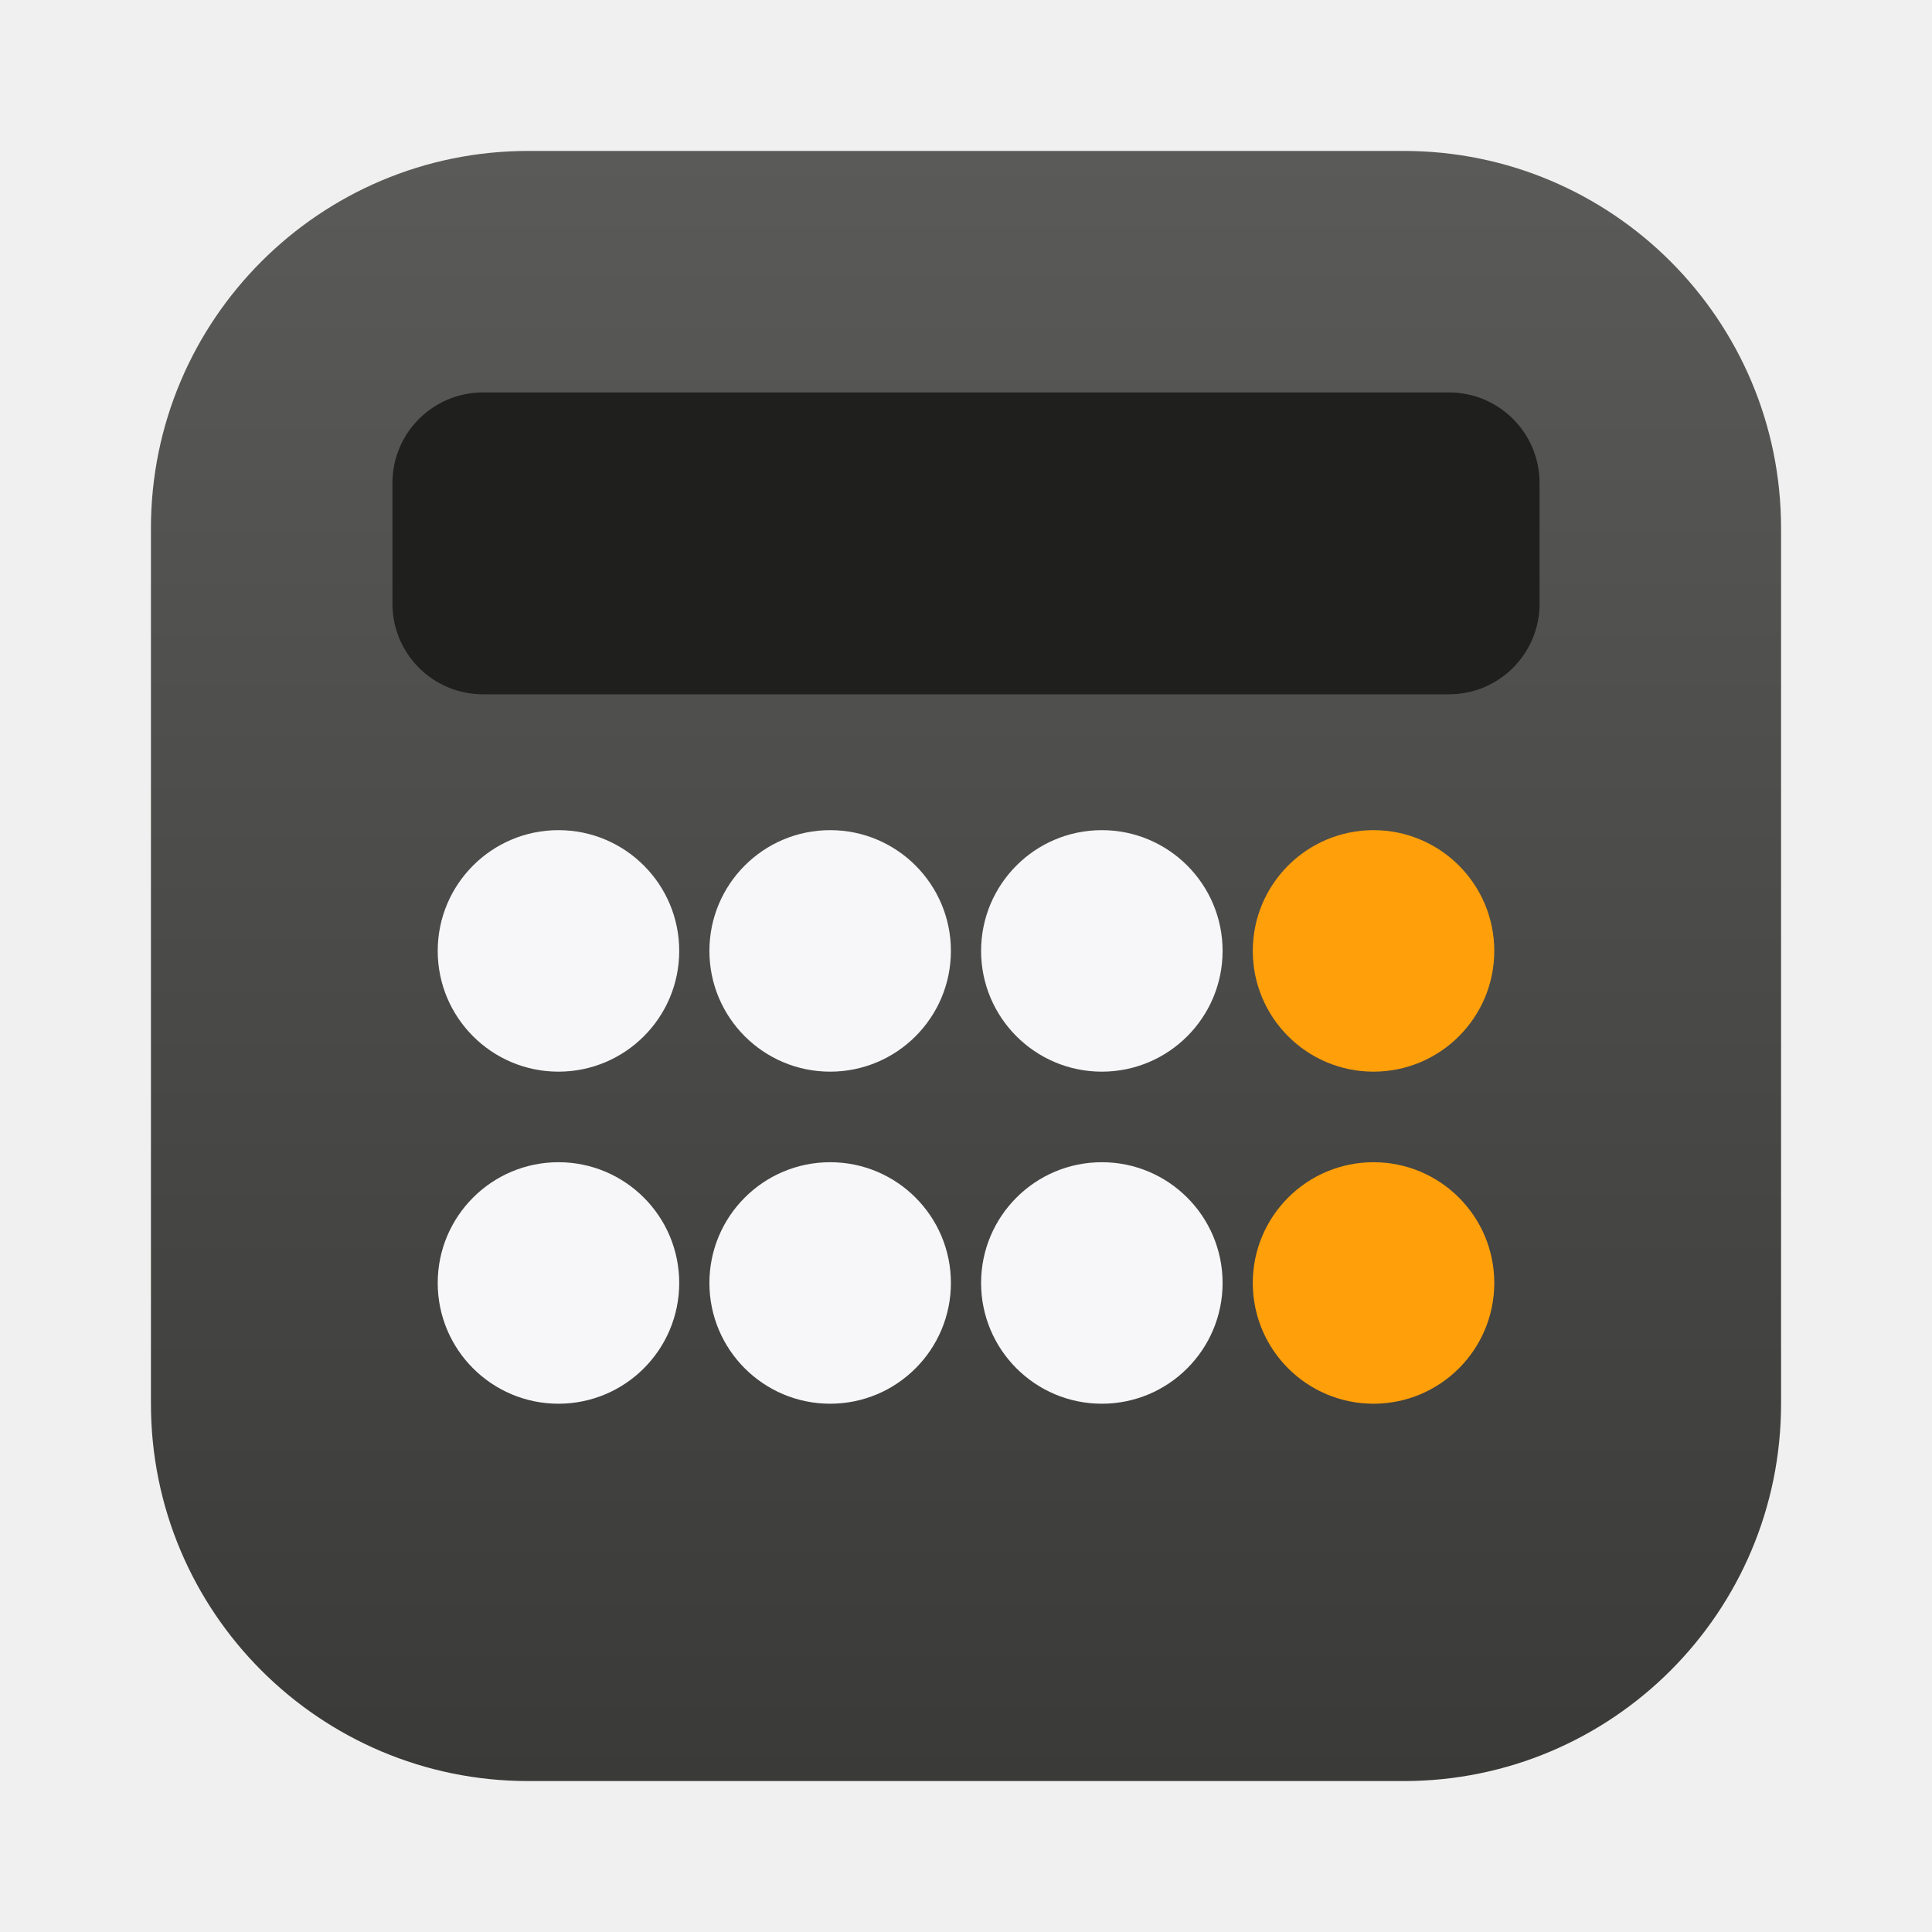
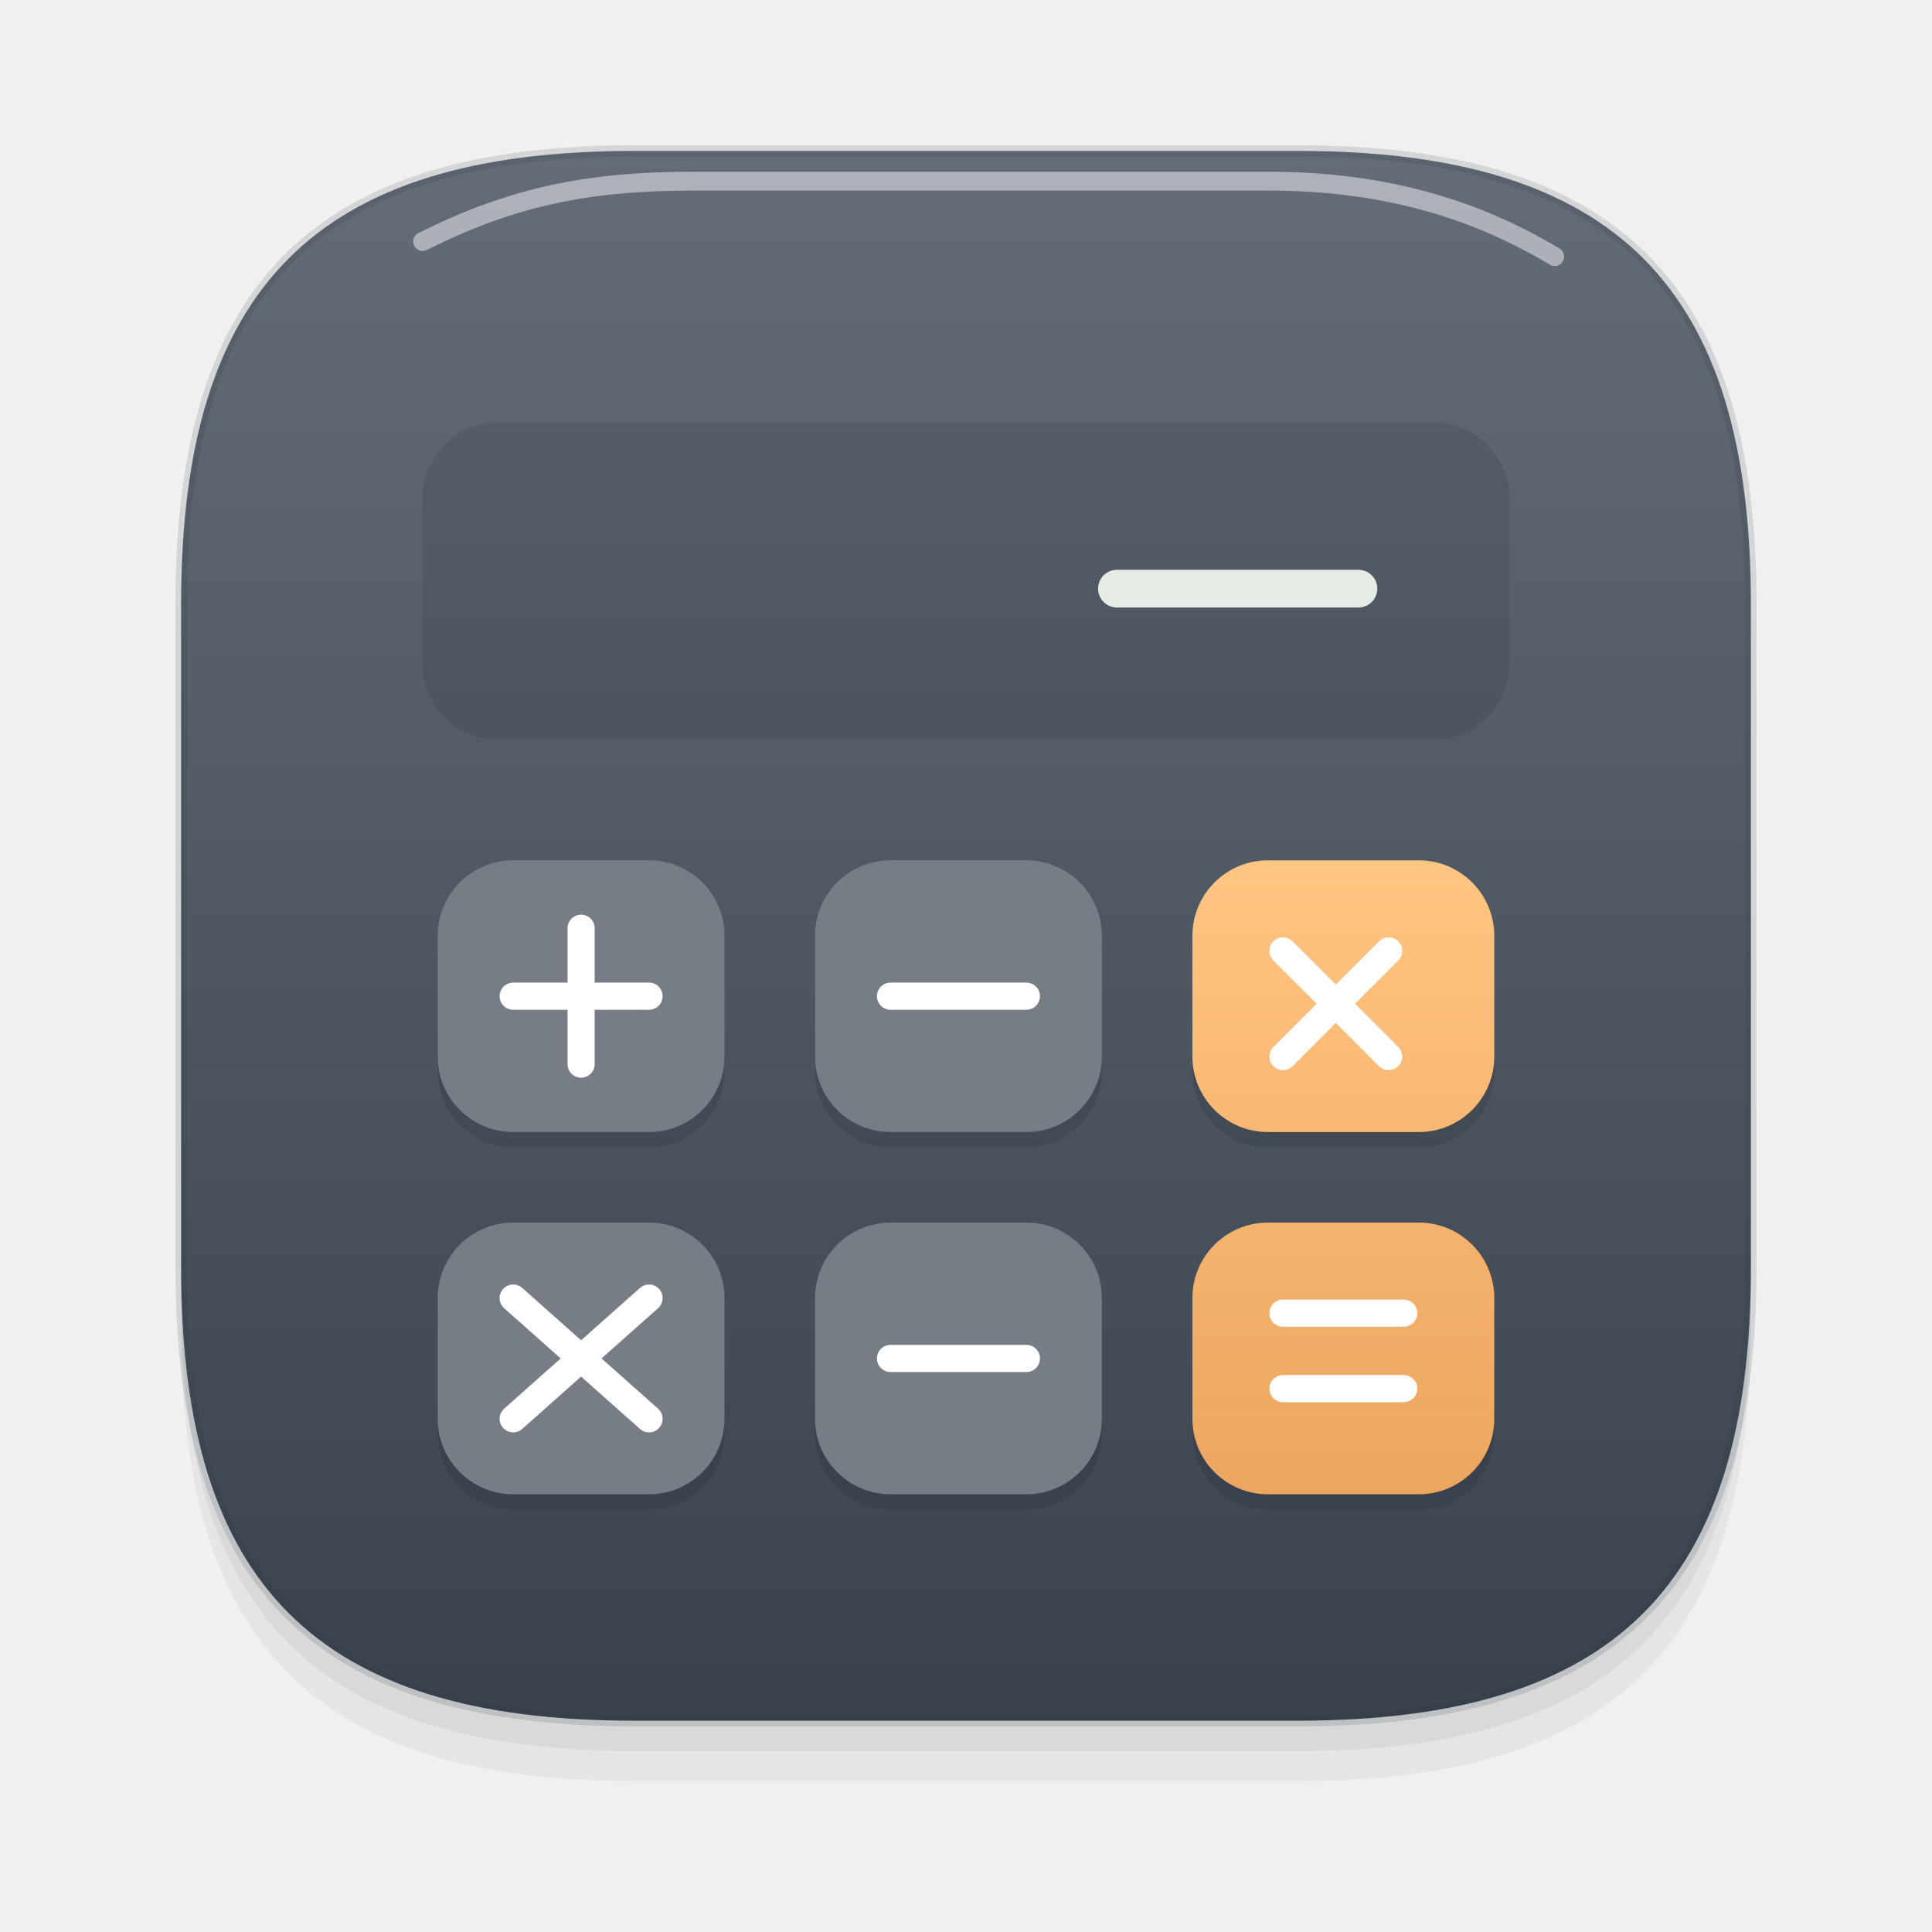
- <svg xmlns="http://www.w3.org/2000/svg" viewBox="0 0 128 128">
+ <svg xmlns="http://www.w3.org/2000/svg" xmlns:xlink="http://www.w3.org/1999/xlink" width="128" height="128" viewBox="0 0 128 128">
  <defs>
-     <linearGradient id="k" x1="0" y1="0" x2="0" y2="1">
-       <stop stop-color="#5a5a58" />
-       <stop offset="1" stop-color="#3a3a38" />
+     <linearGradient id="tileColor" x1="0" y1="10" x2="0" y2="114" gradientUnits="userSpaceOnUse">
+       <stop stop-color="#646c77" />
+       <stop offset="1" stop-color="#3a424e" />
+     </linearGradient>
+     <linearGradient id="ivory" x1="0" y1="32" x2="0" y2="100" gradientUnits="userSpaceOnUse">
+       <stop stop-color="#ffffff" />
+       <stop offset="1" stop-color="#f1f0eb" />
+     </linearGradient>
+     <path id="tile" d="M42 10H86C107 10 116 19 116 40V84C116 105 107 114 86 114H42C21 114 12 105 12 84V40C12 19 21 10 42 10Z" />
+     <linearGradient id="orange" x1="0" y1="57" x2="0" y2="101" gradientUnits="userSpaceOnUse">
+       <stop stop-color="#ffc582" />
+       <stop offset="1" stop-color="#eca45d" />
    </linearGradient>
  </defs>
-   <rect x="10" y="10" width="108" height="108" rx="25" fill="url(#k)" />
-   <rect x="26" y="26" width="76" height="20" rx="6" fill="#1f1f1e" />
-   <g fill="#f7f7fa">
-     <circle cx="37" cy="63" r="8" />
-     <circle cx="55" cy="63" r="8" />
-     <circle cx="73" cy="63" r="8" />
-     <circle cx="37" cy="85" r="8" />
-     <circle cx="55" cy="85" r="8" />
-     <circle cx="73" cy="85" r="8" />
+   <use xlink:href="#tile" transform="translate(0 4)" fill="#252b35" opacity=".06" />
+   <use xlink:href="#tile" transform="translate(0 2)" fill="#252b35" opacity=".07" />
+   <use xlink:href="#tile" fill="url(#tileColor)" />
+   <g>
+     <rect x="28" y="28" width="72" height="21" rx="5" fill="#252f3b" opacity=".16" />
+     <path d="M74 39H90" stroke="#e6ebe4" stroke-width="2.5" stroke-linecap="round" />
+     <rect x="29" y="58" width="19" height="18" rx="5" fill="#242a32" opacity=".2" />
+     <rect x="29" y="57" width="19" height="18" rx="5" fill="#777d85" />
+     <rect x="54" y="58" width="19" height="18" rx="5" fill="#242a32" opacity=".2" />
+     <rect x="54" y="57" width="19" height="18" rx="5" fill="#777d85" />
+     <rect x="79" y="58" width="20" height="18" rx="5" fill="#242a32" opacity=".2" />
+     <rect x="79" y="57" width="20" height="18" rx="5" fill="url(#orange)" />
+     <rect x="29" y="82" width="19" height="18" rx="5" fill="#242a32" opacity=".2" />
+     <rect x="29" y="81" width="19" height="18" rx="5" fill="#777d85" />
+     <rect x="54" y="82" width="19" height="18" rx="5" fill="#242a32" opacity=".2" />
+     <rect x="54" y="81" width="19" height="18" rx="5" fill="#777d85" />
+     <rect x="79" y="82" width="20" height="18" rx="5" fill="#242a32" opacity=".2" />
+     <rect x="79" y="81" width="20" height="18" rx="5" fill="url(#orange)" />
+     <g fill="none" stroke="#fff" stroke-width="1.8" stroke-linecap="round">
+       <path d="M34 66H43M38.5 61.5V70.5M59 66H68M85 63L92 70M92 63L85 70M34 86L43 94M43 86L34 94M59 90H68M85 87H93M85 92H93" />
+     </g>
+     <path d="M28 16C34 13 39 12 46 12H84C92 12 98 14 103 17" fill="none" stroke="#fff" stroke-opacity=".48" stroke-width="1.25" stroke-linecap="round" />
  </g>
-   <circle cx="91" cy="63" r="8" fill="#ff9f0a" />
-   <circle cx="91" cy="85" r="8" fill="#ff9f0a" />
+   <use xlink:href="#tile" fill="none" stroke="#252b35" stroke-opacity=".14" stroke-width=".75" />
</svg>
